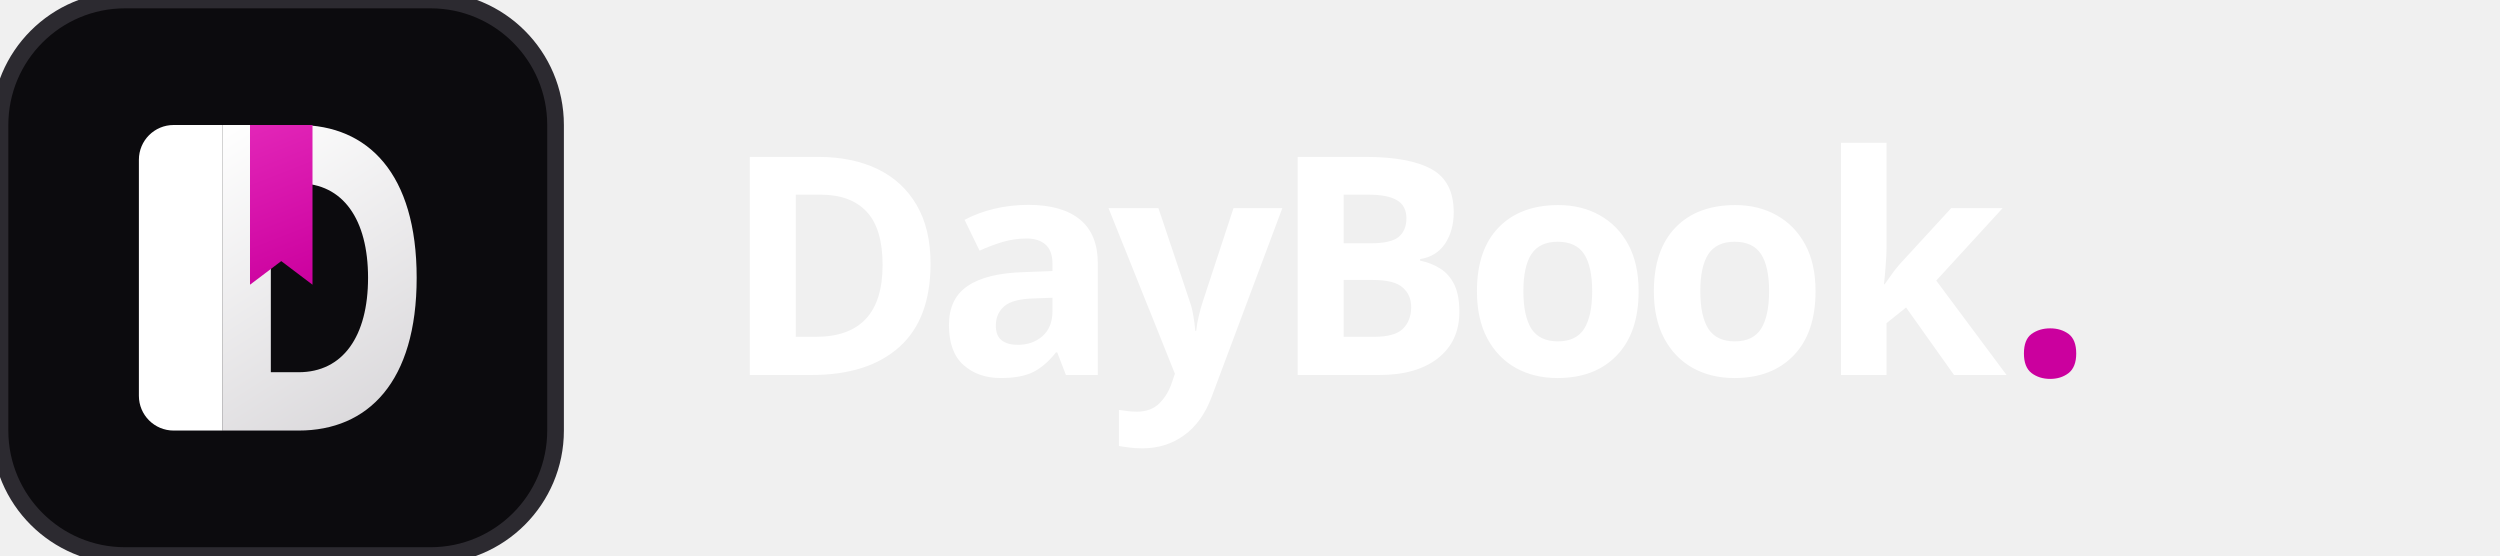
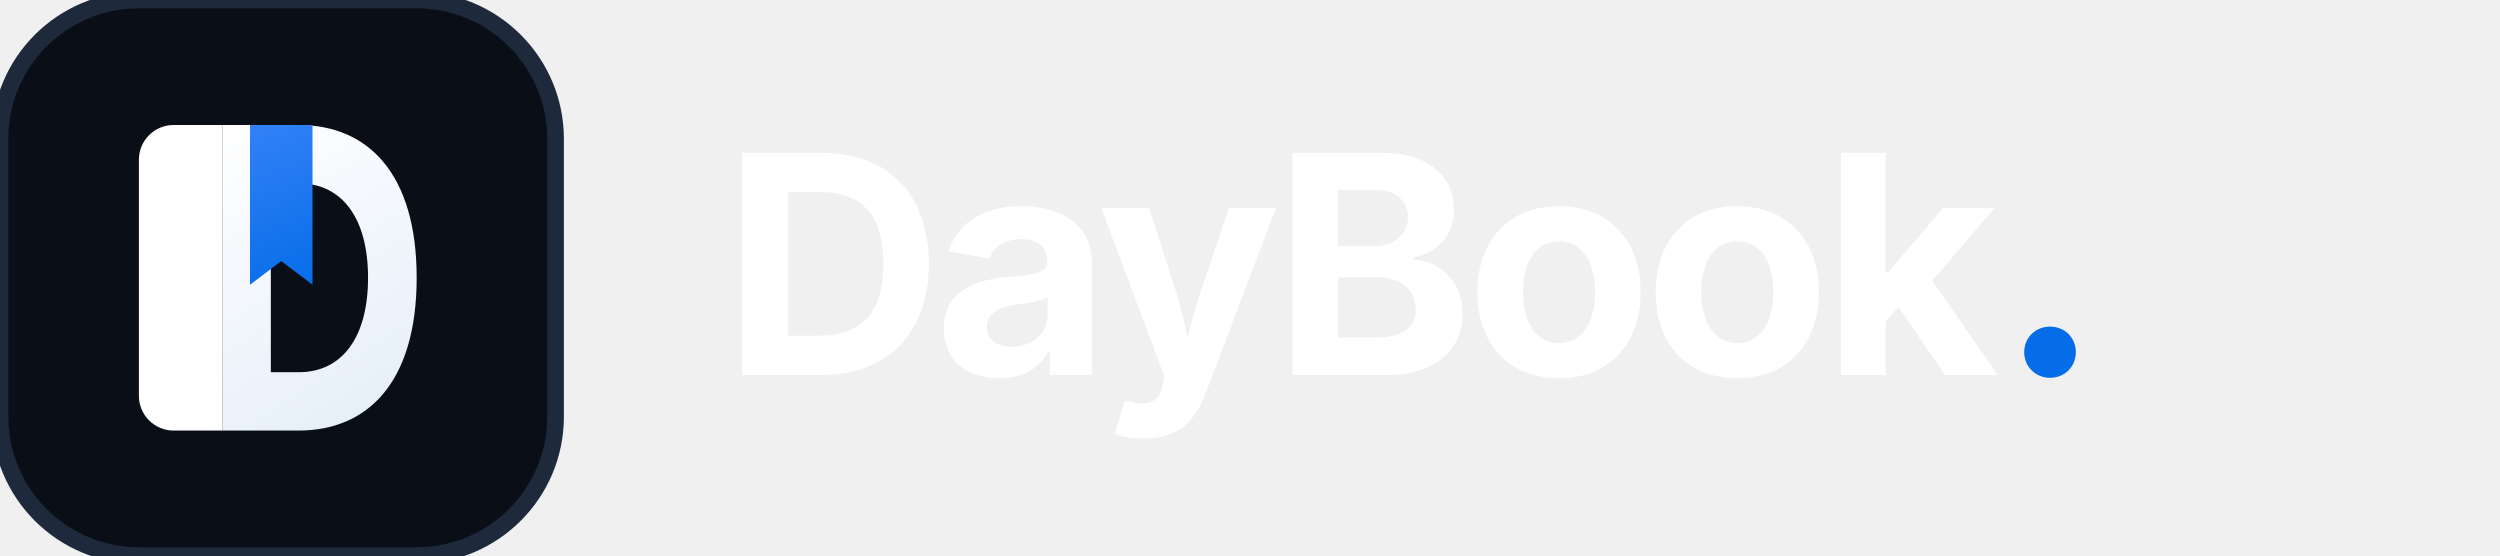
<svg xmlns="http://www.w3.org/2000/svg" viewBox="0 0 180 40" width="180" height="40" fill="none">
  <defs>
    <linearGradient id="logo-d-grad" x1="16" y1="9" x2="30" y2="31" gradientUnits="userSpaceOnUse">
      <stop stop-color="#FFFFFF" />
-       <stop offset="1" stop-color="#D7D5D8" />
+       <stop offset="1" stop-color="#E3EDF8" />
    </linearGradient>
    <linearGradient id="logo-ribbon" x1="18" y1="9" x2="22.5" y2="20.5" gradientUnits="userSpaceOnUse">
-       <stop stop-color="#E226B8" />
-       <stop offset="1" stop-color="#CB009E" />
+       <stop stop-color="#3381F7" />
+       <stop offset="1" stop-color="#066DE8" />
    </linearGradient>
  </defs>
  <g transform="translate(0, 0)">
-     <rect width="40" height="40" rx="9" fill="#0C0B0E" stroke="#2C2A30" stroke-width="1.2" />
+     <rect width="40" height="40" rx="10" fill="#0A0E17" stroke="#1E293B" stroke-width="1.2" />
    <path d="M10 11.5A2.5 2.5 0 0 1 12.5 9H16v22h-3.5A2.5 2.5 0 0 1 10 28.5v-17z" fill="#FFFFFF" />
    <path d="M16 9h5.5C26.5 9 30 12.5 30 20s-3.5 11-8.5 11H16V9z" fill="url(#logo-d-grad)" />
-     <path d="M19.5 13.2h2c3.2 0 5 2.6 5 6.8s-1.8 6.8-5 6.8h-2V13.2z" fill="#0C0B0E" />
+     <path d="M19.5 13.2h2c3.2 0 5 2.6 5 6.8s-1.8 6.8-5 6.8h-2V13.2z" fill="#0A0E17" />
    <path d="M18 9h4.5v11.5L20.25 18.8 18 20.5V9z" fill="url(#logo-ribbon)" />
  </g>
-   <text x="52" y="27" fill="#FFFFFF" font-family="'Space Grotesk', 'Plus Jakarta Sans', system-ui, sans-serif" font-size="22" font-weight="700" letter-spacing="-0.04em">DayBook<tspan fill="#CB009E">.</tspan>
+   <text x="52" y="27" fill="#FFFFFF" font-family="'Inter', system-ui, -apple-system, sans-serif" font-size="22" font-weight="700" letter-spacing="-0.03em">DayBook<tspan fill="#066DE8">.</tspan>
  </text>
</svg>
